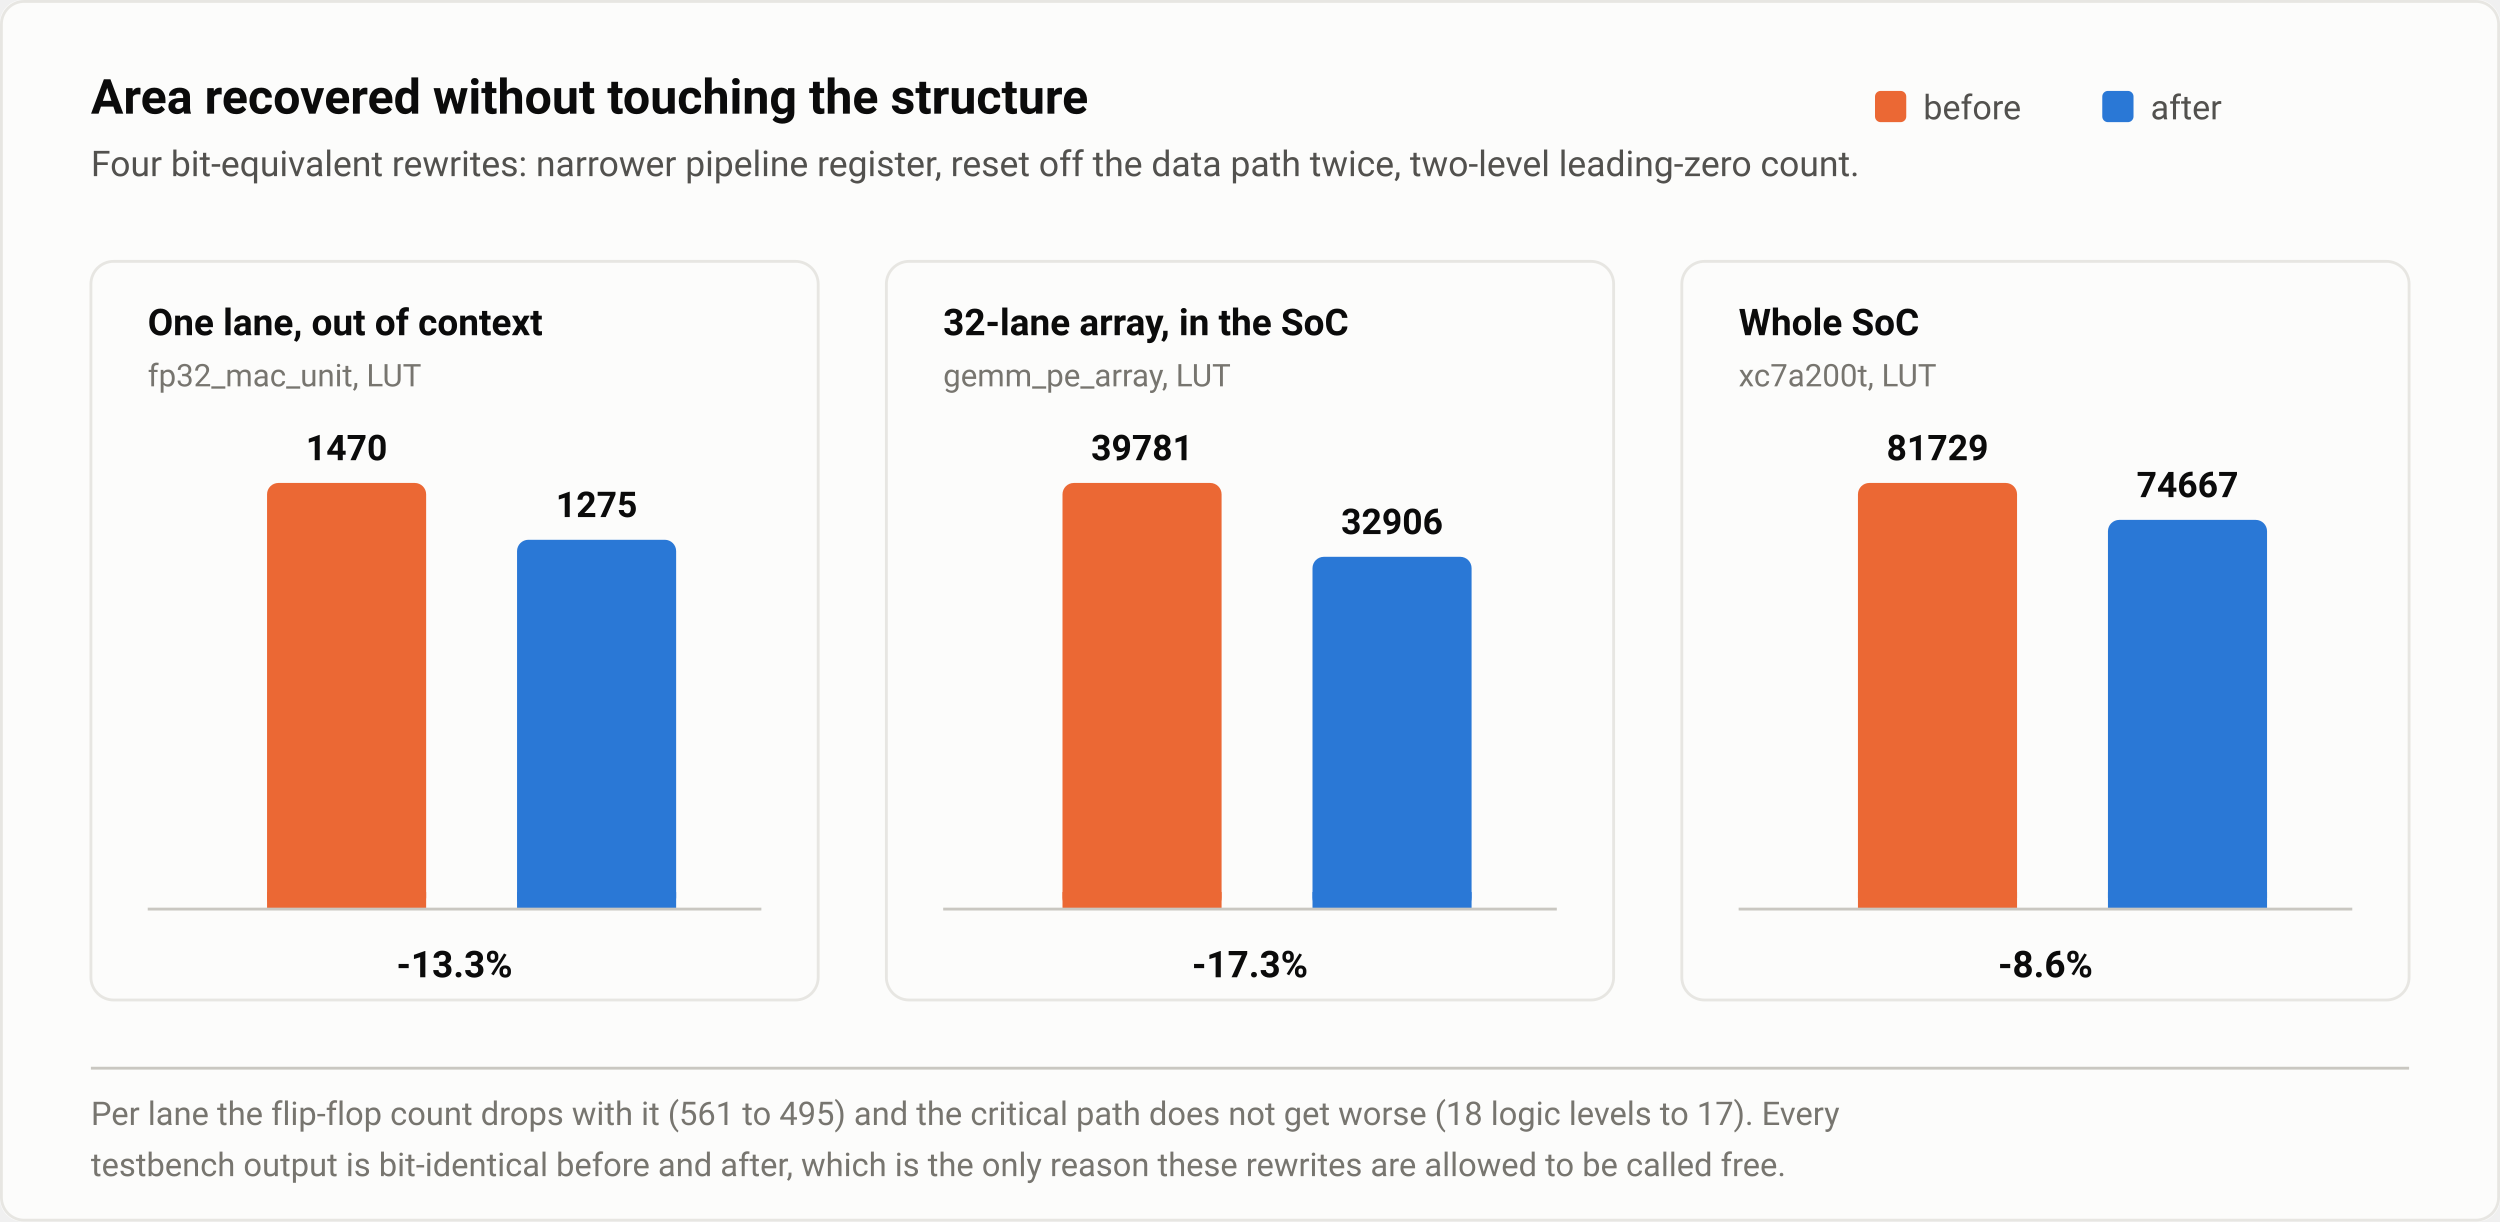
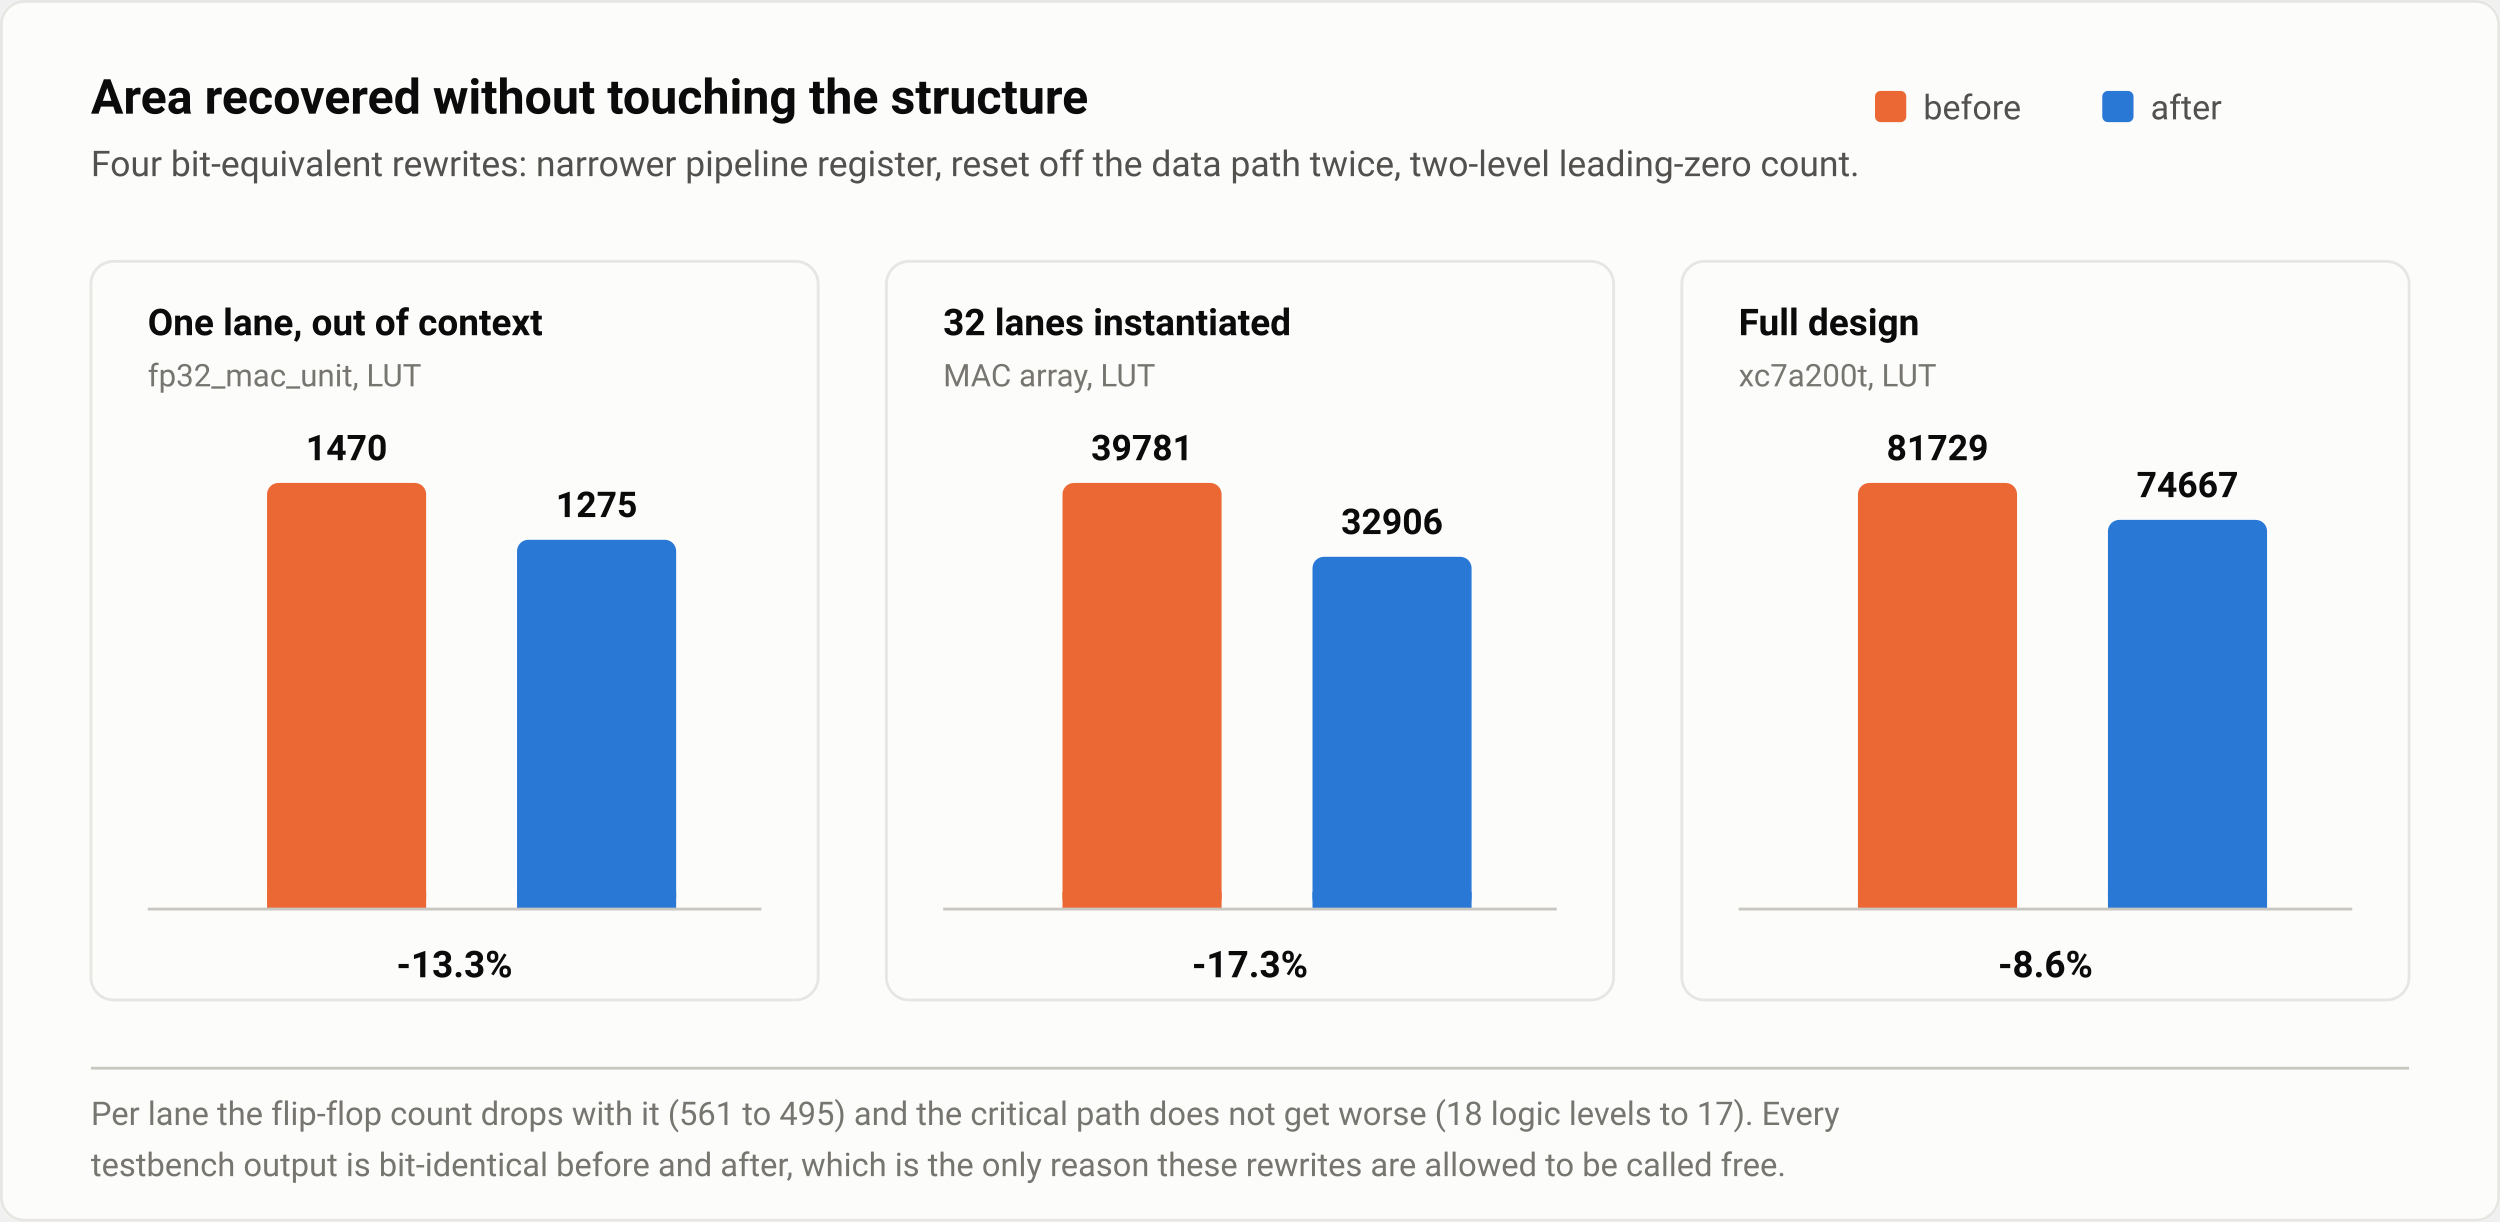
<svg xmlns="http://www.w3.org/2000/svg" viewBox="0 0 880 430" width="880" height="430" role="img" aria-label="LUT count before and after the bit-equivalent area recovery pass, at three scopes">
  <style>
  .s{fill:#fcfcfb}
  .t1{fill:#0b0b0b}
  .t2{fill:#52514e}
  .t3{fill:#77756f}
  .base{stroke:#c9c7c1;stroke-width:1}
  .frame{fill:none;stroke:#e7e6e2;stroke-width:1}
  .panel{fill:none;stroke:#e7e6e2;stroke-width:1}
  .b1{fill:#2a78d6}
  .b2{fill:#eb6834}
  text{font-family:-apple-system,BlinkMacSystemFont,'Segoe UI',Roboto,'Helvetica Neue',Arial,sans-serif}
  @media (prefers-color-scheme: dark){
    .s{fill:#1a1a19} .t1{fill:#ffffff} .t2{fill:#c3c2b7} .t3{fill:#8f8d85}
    .base{stroke:#3d3c39} .frame{stroke:#2e2e2c} .panel{stroke:#2e2e2c}
    .b1{fill:#3987e5} .b2{fill:#d95926}
  }
</style>
  <rect class="s" x="0" y="0" width="880" height="430" rx="8" />
  <rect class="frame" x="0.5" y="0.5" width="879" height="429" rx="8" />
  <text class="t1" x="32" y="40" font-size="17" font-weight="600">Area recovered without touching the structure</text>
  <text class="t2" x="32" y="62" font-size="12.5">Four bit-equivalent rewrites: narrower pipeline register, reset off the data path twice, two-level leading-zero count.</text>
  <g font-size="12">
    <rect class="b2" x="660" y="32" width="11" height="11" rx="2" />
    <text class="t2" x="677" y="42">before</text>
    <rect class="b1" x="740" y="32" width="11" height="11" rx="2" />
    <text class="t2" x="757" y="42">after</text>
  </g>
  <rect class="panel" x="32" y="92" width="256" height="260" rx="8" />
  <text class="t1" x="52" y="118" font-size="13" font-weight="600">One lane, out of context</text>
  <text class="t3" x="52" y="136" font-size="11">fp32_mac_unit, LUT</text>
  <rect class="b2" x="94" y="170" width="56" height="150" rx="4" />
  <rect class="b2" x="94" y="314" width="56" height="6" />
  <rect class="b1" x="182" y="190" width="56" height="130" rx="4" />
  <rect class="b1" x="182" y="314" width="56" height="6" />
  <text class="t1" x="122" y="162" font-size="12.5" font-weight="600" text-anchor="middle">1470</text>
  <text class="t1" x="210" y="182" font-size="12.5" font-weight="600" text-anchor="middle">1275</text>
  <line class="base" x1="52" y1="320" x2="268" y2="320" />
  <text class="t1" x="160" y="344" font-size="13" font-weight="600" text-anchor="middle">-13.3%</text>
  <rect class="panel" x="312" y="92" width="256" height="260" rx="8" />
-   <text class="t1" x="332" y="118" font-size="13" font-weight="600">32-lane array, in the SoC</text>
-   <text class="t3" x="332" y="136" font-size="11">gemm_pe_array, LUT</text>
+   <text class="t1" x="332" y="118" font-size="13" font-weight="600">32 lanes instantiated</text>
+   <text class="t3" x="332" y="136" font-size="11">MAC array, LUT</text>
  <rect class="b2" x="374" y="170" width="56" height="150" rx="4" />
  <rect class="b2" x="374" y="314" width="56" height="6" />
  <rect class="b1" x="462" y="196" width="56" height="124" rx="4" />
  <rect class="b1" x="462" y="314" width="56" height="6" />
  <text class="t1" x="402" y="162" font-size="12.5" font-weight="600" text-anchor="middle">39781</text>
  <text class="t1" x="490" y="188" font-size="12.5" font-weight="600" text-anchor="middle">32906</text>
  <line class="base" x1="332" y1="320" x2="548" y2="320" />
  <text class="t1" x="440" y="344" font-size="13" font-weight="600" text-anchor="middle">-17.3%</text>
  <rect class="panel" x="592" y="92" width="256" height="260" rx="8" />
-   <text class="t1" x="612" y="118" font-size="13" font-weight="600">Whole SoC</text>
+   <text class="t1" x="612" y="118" font-size="13" font-weight="600">Full design</text>
  <text class="t3" x="612" y="136" font-size="11">xc7a200t, LUT</text>
  <rect class="b2" x="654" y="170" width="56" height="150" rx="4" />
  <rect class="b2" x="654" y="314" width="56" height="6" />
  <rect class="b1" x="742" y="183" width="56" height="137" rx="4" />
  <rect class="b1" x="742" y="314" width="56" height="6" />
  <text class="t1" x="682" y="162" font-size="12.5" font-weight="600" text-anchor="middle">81729</text>
  <text class="t1" x="770" y="175" font-size="12.5" font-weight="600" text-anchor="middle">74667</text>
  <line class="base" x1="612" y1="320" x2="828" y2="320" />
  <text class="t1" x="720" y="344" font-size="13" font-weight="600" text-anchor="middle">-8.6%</text>
  <line class="base" x1="32" y1="376" x2="848" y2="376" />
  <text class="t3" x="32" y="396" font-size="11.5">Per lane the flip-flop count drops with it (561 to 495) and the critical path does not get worse (18 logic levels to 17). Every</text>
  <text class="t3" x="32" y="414" font-size="11.5">testbench output is bit-identical before and after, which is the only reason these rewrites are allowed to be called free.</text>
</svg>
